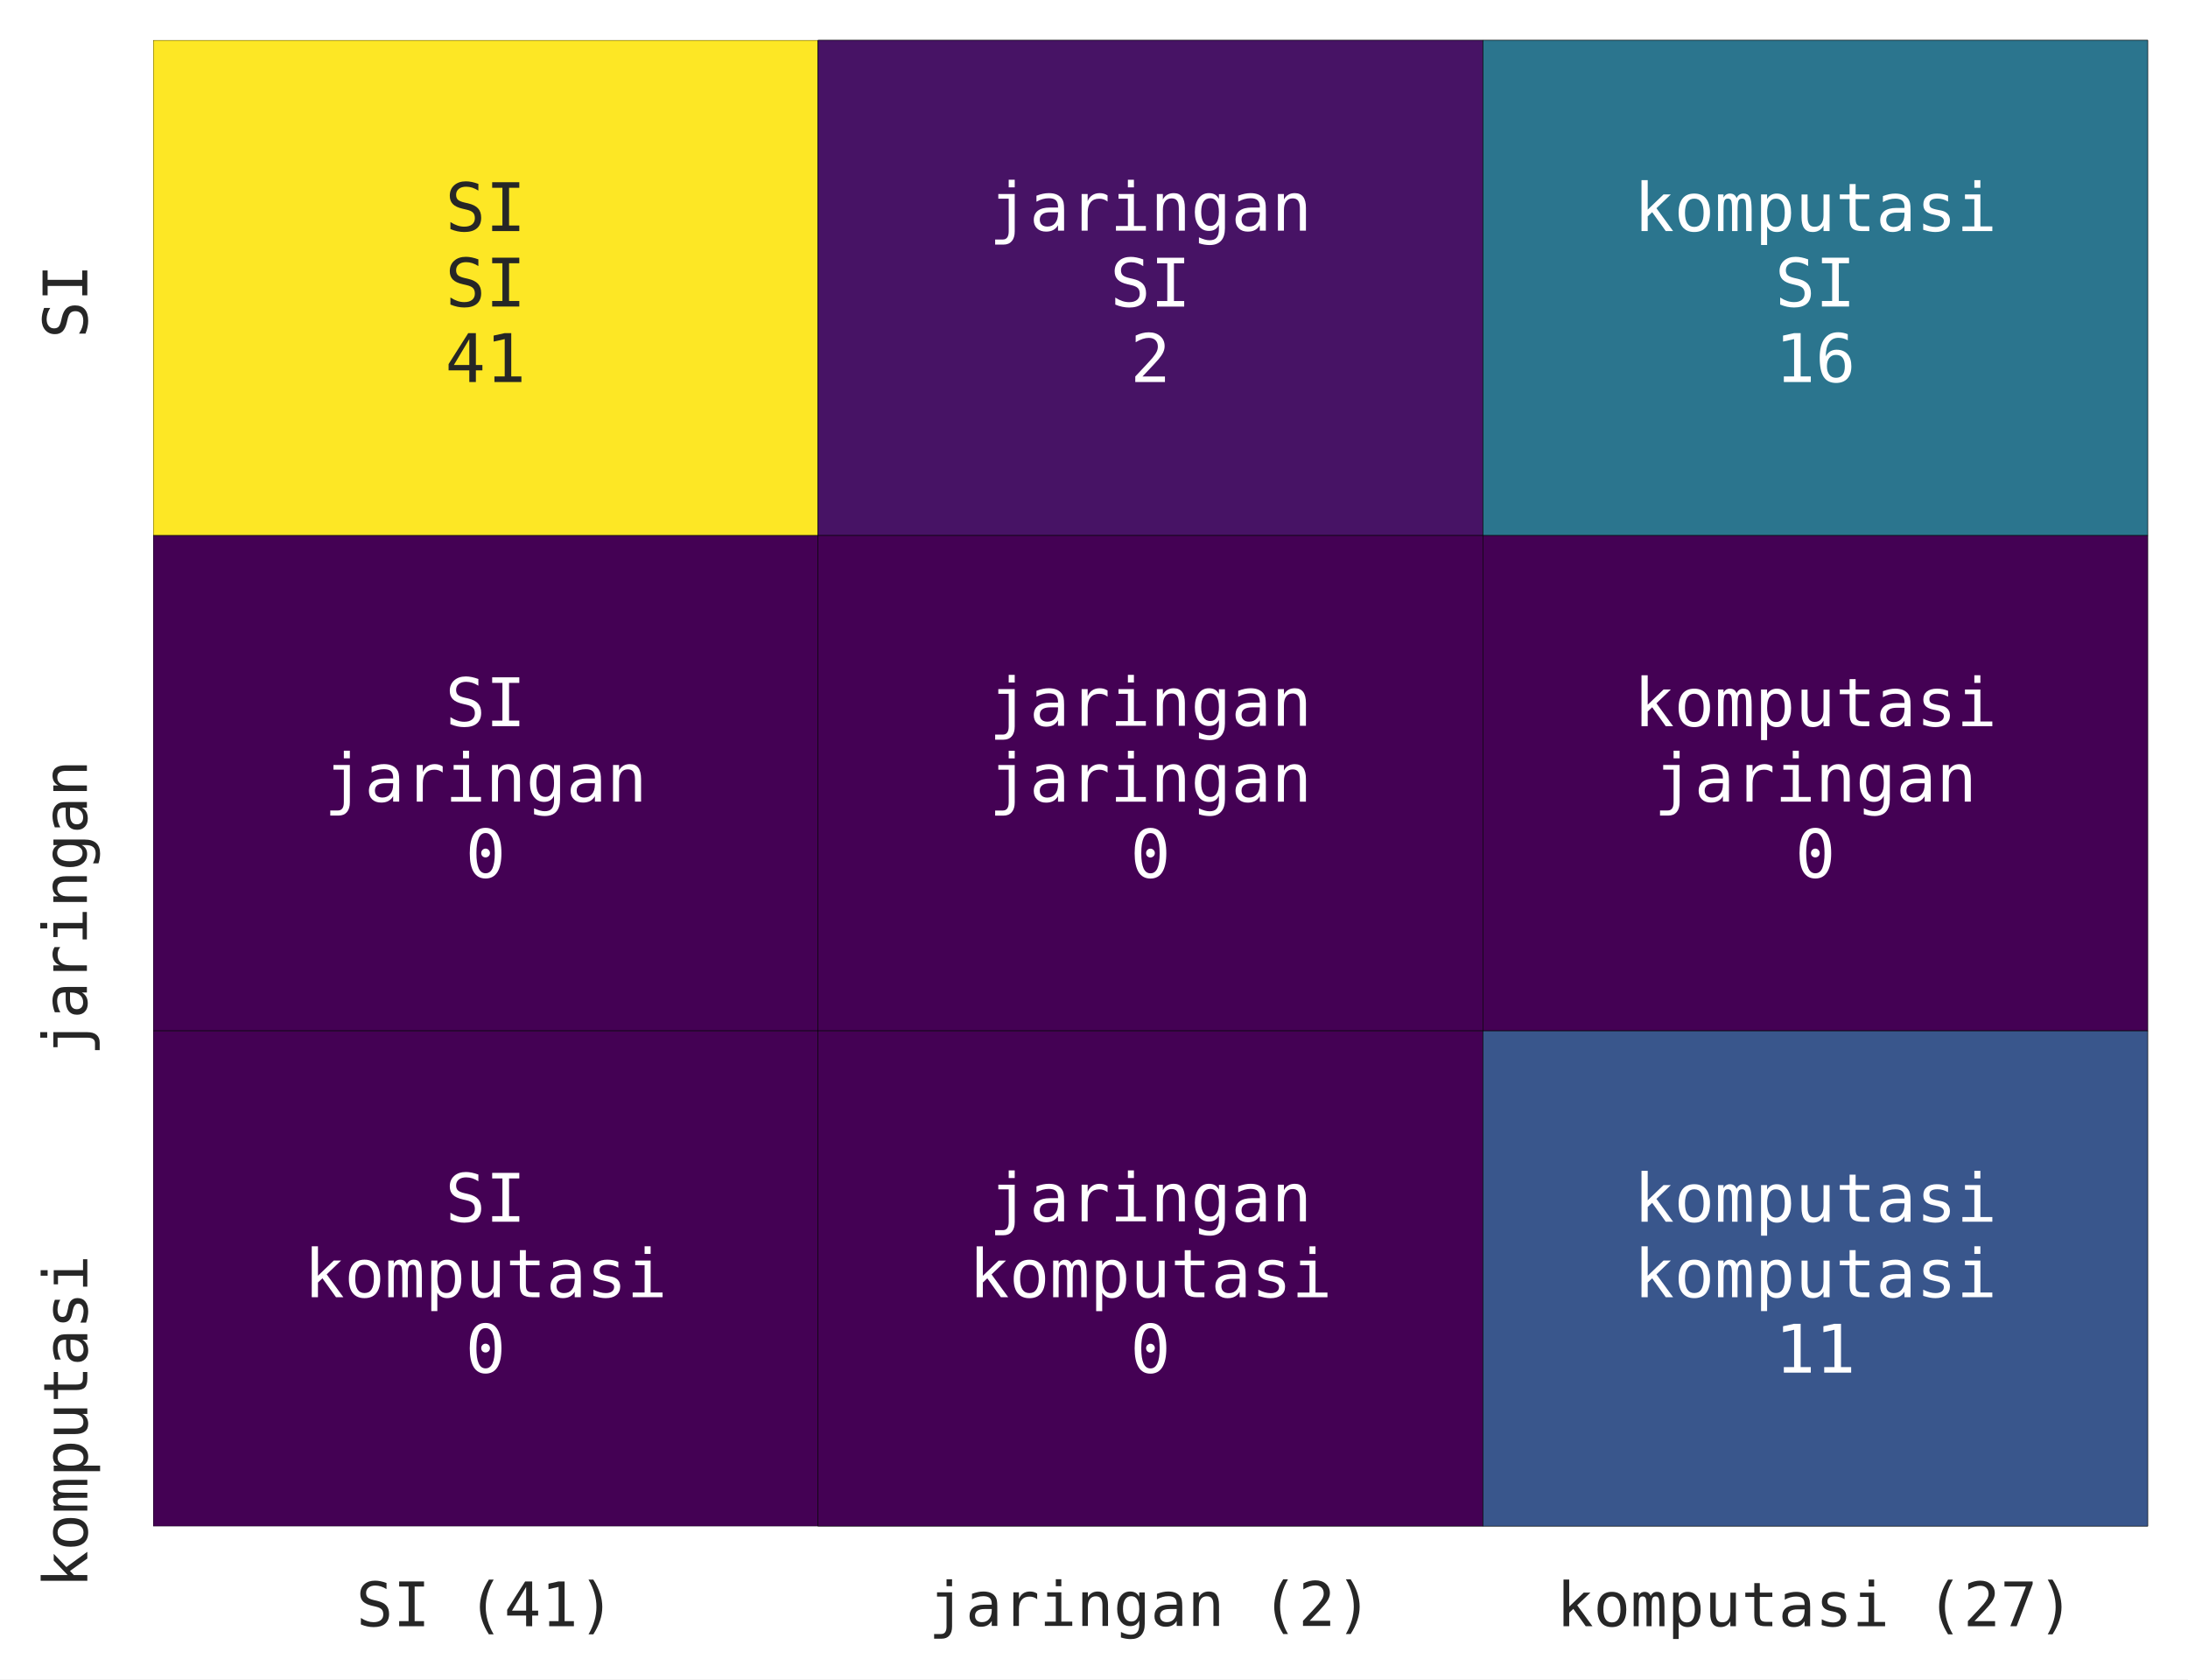
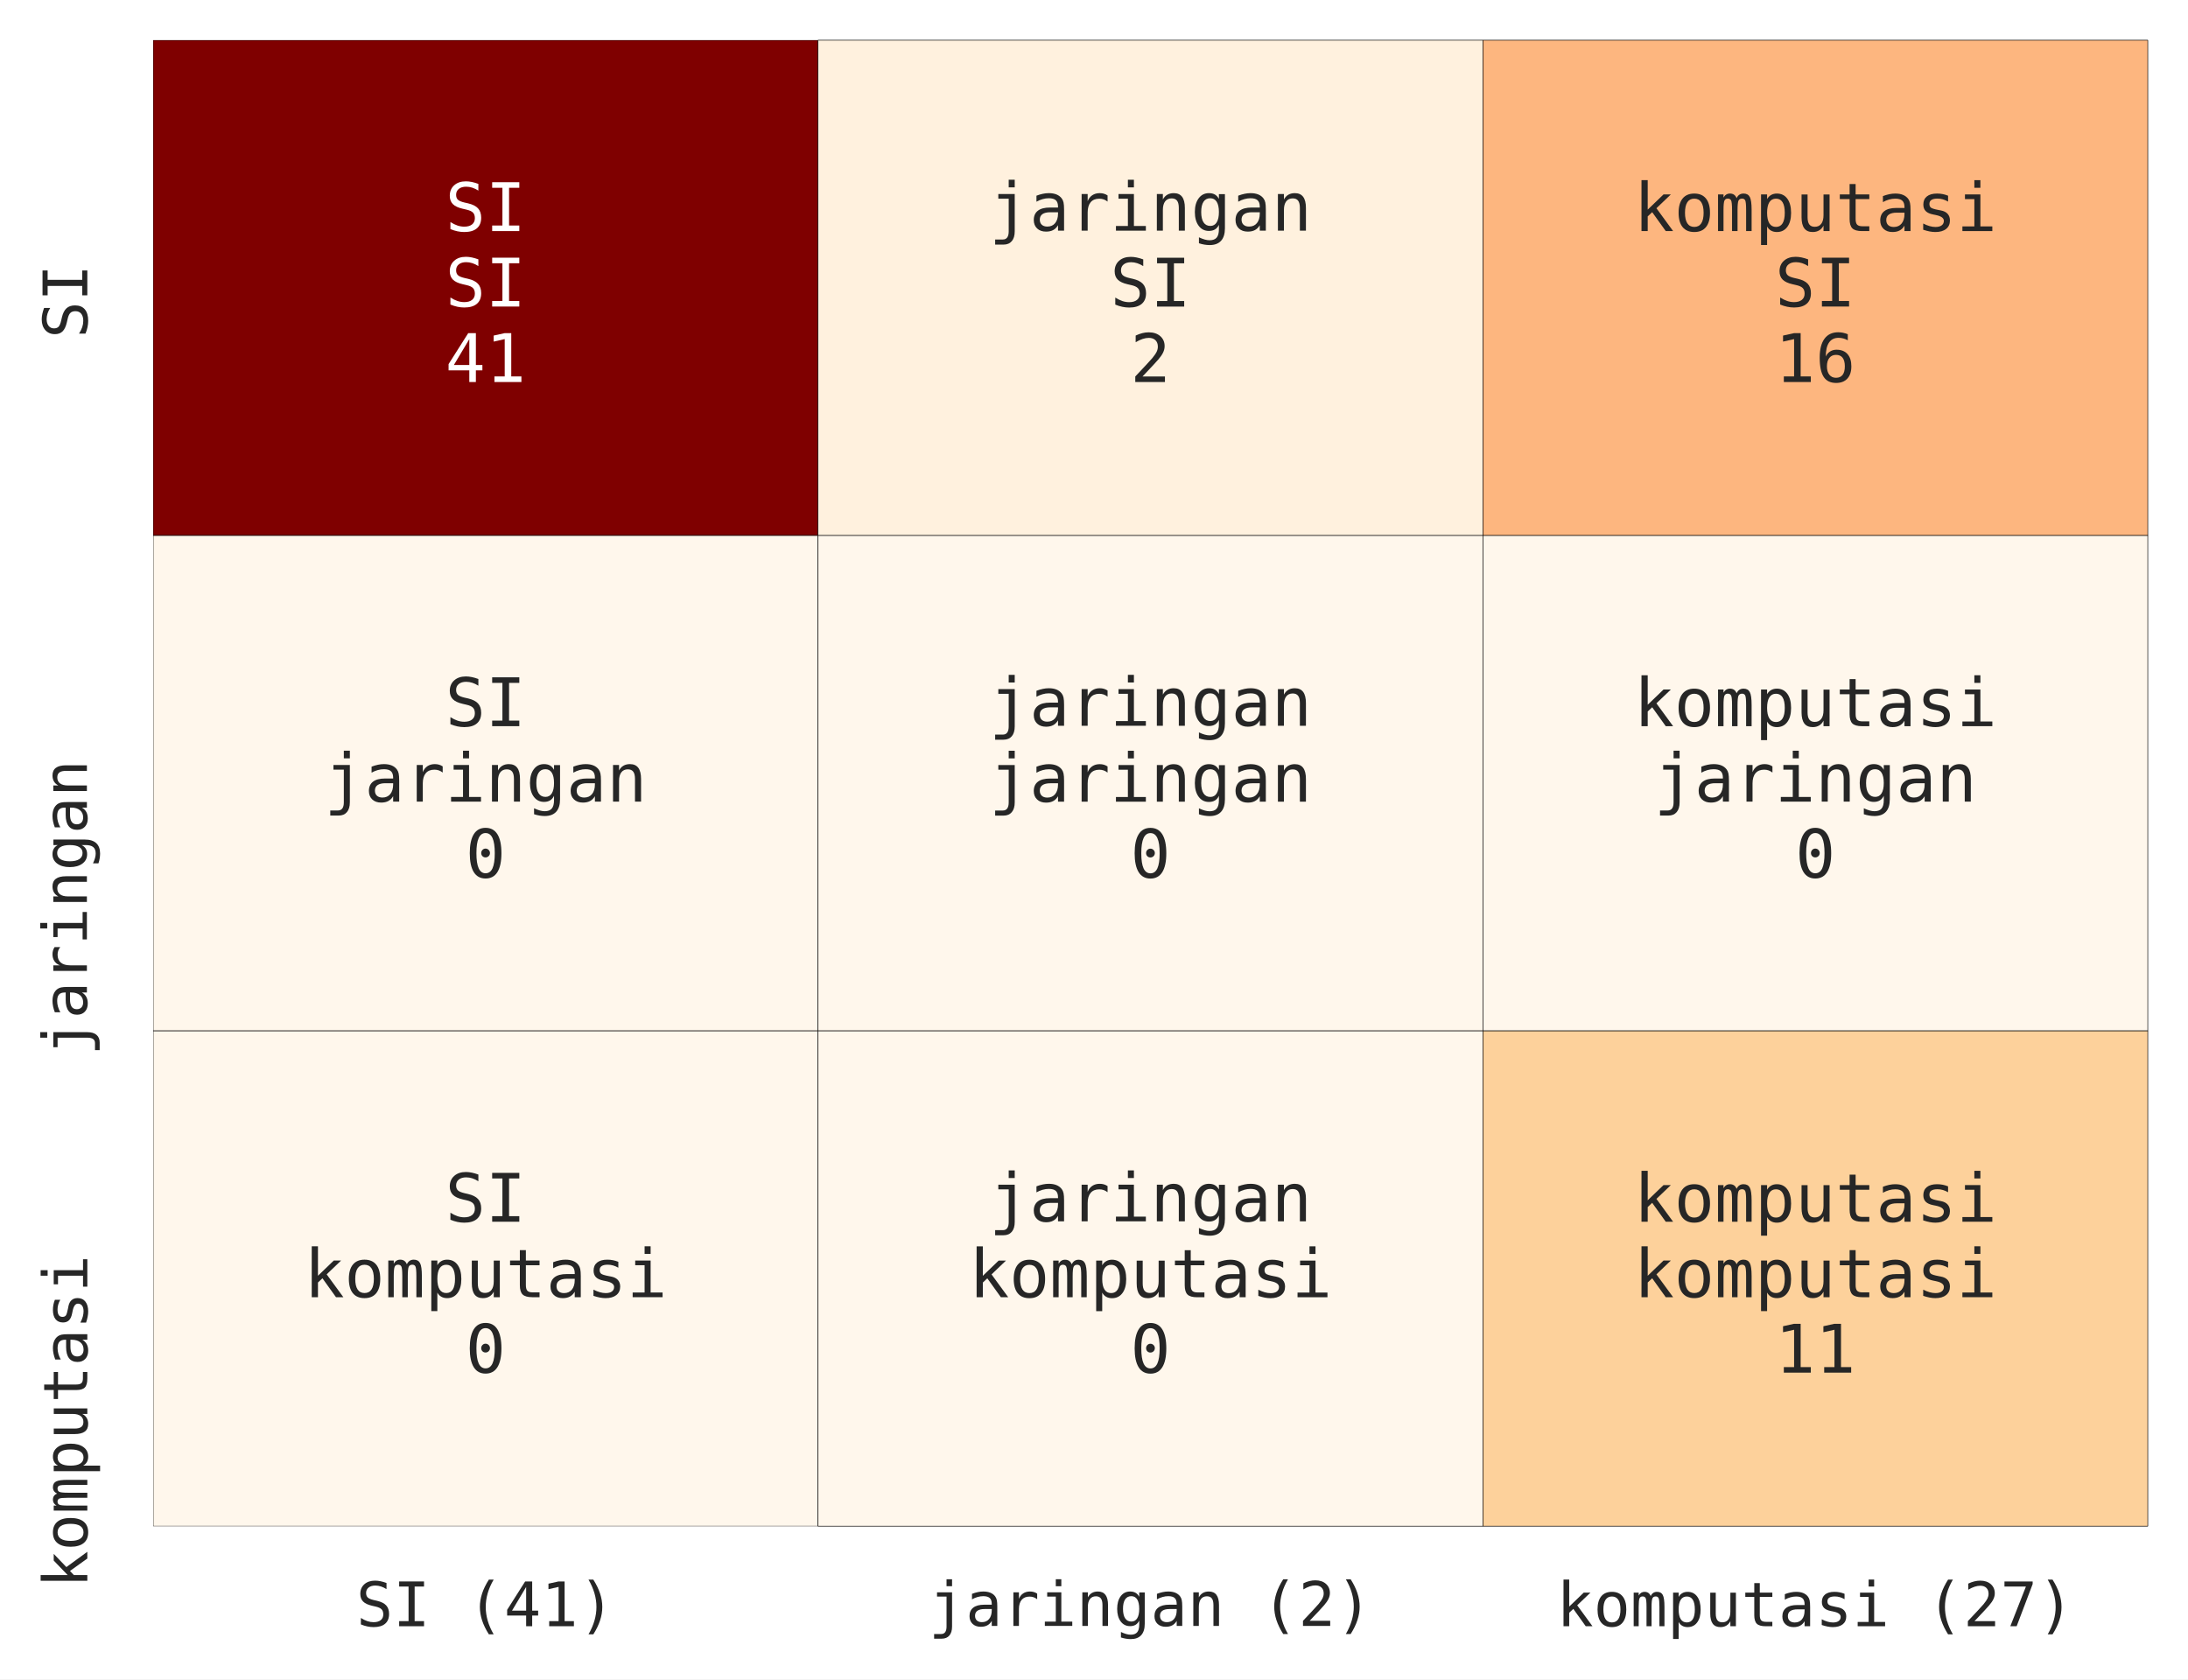
<svg xmlns="http://www.w3.org/2000/svg" xmlns:xlink="http://www.w3.org/1999/xlink" height="300.734pt" version="1.1" viewBox="0 0 391.742 300.734" width="391.742pt">
  <defs>
    <style type="text/css">*{stroke-linecap:butt;stroke-linejoin:round;}</style>
  </defs>
  <g id="figure_1">
    <g id="patch_1">
      <path d="M -0 300.734  L 391.742 300.734  L 391.742 0  L -0 0  z " style="fill:#ffffff;" />
    </g>
    <g id="axes_1">
      <g id="patch_2">
        <path d="M 27.422 273.312  L 384.542 273.312  L 384.542 7.2  L 27.422 7.2  z " style="fill:#eaeaf2;" />
      </g>
      <g id="matplotlib.axis_1">
        <g id="xtick_1">
          <g id="text_1">
            <g style="fill:#262626;" transform="translate(63.76336 291.2287)scale(0.11 -0.11)">
              <defs>
                <path d="M 49.422 70.406  L 49.422 60.406  Q 44.922 63.281 40.406 64.75  Q 35.891 66.219 31.297 66.219  Q 24.312 66.219 20.266 62.969  Q 16.219 59.719 16.219 54.203  Q 16.219 49.359 18.875 46.812  Q 21.531 44.281 28.812 42.578  L 33.984 41.406  Q 44.234 39.016 48.922 33.891  Q 53.609 28.766 53.609 19.922  Q 53.609 9.516 47.156 4.047  Q 40.719 -1.422 28.422 -1.422  Q 23.297 -1.422 18.109 -0.312  Q 12.938 0.781 7.719 2.984  L 7.719 13.484  Q 13.328 9.906 18.328 8.25  Q 23.344 6.594 28.422 6.594  Q 35.891 6.594 40.031 9.938  Q 44.188 13.281 44.188 19.281  Q 44.188 24.75 41.328 27.625  Q 38.484 30.516 31.391 32.078  L 26.125 33.297  Q 15.969 35.594 11.375 40.234  Q 6.781 44.875 6.781 52.688  Q 6.781 62.453 13.344 68.328  Q 19.922 74.219 30.812 74.219  Q 35.016 74.219 39.641 73.266  Q 44.281 72.312 49.422 70.406  z " id="DejaVuSansMono-83" />
                <path d="M 9.812 72.906  L 50.297 72.906  L 50.297 64.594  L 35.016 64.594  L 35.016 8.297  L 50.297 8.297  L 50.297 0  L 9.812 0  L 9.812 8.297  L 25.094 8.297  L 25.094 64.594  L 9.812 64.594  z " id="DejaVuSansMono-73" />
                <path id="DejaVuSansMono-32" />
                <path d="M 43.219 75.875  Q 36.719 64.75 33.516 53.688  Q 30.328 42.625 30.328 31.391  Q 30.328 20.219 33.516 9.125  Q 36.719 -1.953 43.219 -13.188  L 35.406 -13.188  Q 28.031 -1.562 24.406 9.438  Q 20.797 20.453 20.797 31.391  Q 20.797 42.281 24.406 53.312  Q 28.031 64.359 35.406 75.875  z " id="DejaVuSansMono-40" />
                <path d="M 35.891 63.922  L 12.891 25.391  L 35.891 25.391  z M 34.281 72.906  L 45.703 72.906  L 45.703 25.391  L 55.422 25.391  L 55.422 17.391  L 45.703 17.391  L 45.703 0  L 35.891 0  L 35.891 17.391  L 4.984 17.391  L 4.984 26.703  z " id="DejaVuSansMono-52" />
                <path d="M 13.188 8.297  L 28.516 8.297  L 28.516 64.016  L 12.016 60.297  L 12.016 69.281  L 28.422 72.906  L 38.281 72.906  L 38.281 8.297  L 53.422 8.297  L 53.422 0  L 13.188 0  z " id="DejaVuSansMono-49" />
                <path d="M 17 75.875  L 24.812 75.875  Q 32.172 64.359 35.781 53.312  Q 39.406 42.281 39.406 31.391  Q 39.406 20.406 35.781 9.375  Q 32.172 -1.656 24.812 -13.188  L 17 -13.188  Q 23.484 -1.859 26.688 9.219  Q 29.891 20.312 29.891 31.391  Q 29.891 42.531 26.688 53.609  Q 23.484 64.703 17 75.875  z " id="DejaVuSansMono-41" />
              </defs>
              <use xlink:href="#DejaVuSansMono-83" />
              <use x="60.205" xlink:href="#DejaVuSansMono-73" />
              <use x="120.41" xlink:href="#DejaVuSansMono-32" />
              <use x="180.615" xlink:href="#DejaVuSansMono-40" />
              <use x="240.82" xlink:href="#DejaVuSansMono-52" />
              <use x="301.025" xlink:href="#DejaVuSansMono-49" />
              <use x="361.23" xlink:href="#DejaVuSansMono-41" />
            </g>
          </g>
        </g>
        <g id="xtick_2">
          <g id="text_2">
            <g style="fill:#262626;" transform="translate(166.2475 291.1703)scale(0.11 -0.11)">
              <defs>
                <path d="M 29.297 -0.984  L 29.297 47.703  L 13.812 47.703  L 13.812 54.688  L 38.281 54.688  L 38.281 -0.984  Q 38.281 -10.5 33.906 -15.641  Q 29.547 -20.797 21.484 -20.797  L 9.078 -20.797  L 9.078 -13.188  L 20.516 -13.188  Q 24.906 -13.188 27.094 -10.125  Q 29.297 -7.078 29.297 -0.984  z M 29.297 75.984  L 38.281 75.984  L 38.281 64.594  L 29.297 64.594  z " id="DejaVuSansMono-106" />
                <path d="M 34.281 27.484  L 31.297 27.484  Q 23.438 27.484 19.453 24.719  Q 15.484 21.969 15.484 16.5  Q 15.484 11.578 18.453 8.844  Q 21.438 6.109 26.703 6.109  Q 34.125 6.109 38.375 11.25  Q 42.625 16.406 42.672 25.484  L 42.672 27.484  z M 51.703 31.203  L 51.703 0  L 42.672 0  L 42.672 8.109  Q 39.797 3.219 35.422 0.891  Q 31.062 -1.422 24.812 -1.422  Q 16.453 -1.422 11.469 3.297  Q 6.5 8.016 6.5 15.922  Q 6.5 25.047 12.625 29.781  Q 18.75 34.516 30.609 34.516  L 42.672 34.516  L 42.672 35.938  Q 42.625 42.484 39.344 45.438  Q 36.078 48.391 28.906 48.391  Q 24.312 48.391 19.625 47.062  Q 14.938 45.75 10.5 43.219  L 10.5 52.203  Q 15.484 54.109 20.047 55.047  Q 24.609 56 28.906 56  Q 35.688 56 40.5 54  Q 45.312 52 48.297 48  Q 50.141 45.562 50.922 41.969  Q 51.703 38.375 51.703 31.203  z " id="DejaVuSansMono-97" />
                <path d="M 56.391 43.406  Q 53.516 45.656 50.531 46.672  Q 47.562 47.703 44 47.703  Q 35.594 47.703 31.141 42.422  Q 26.703 37.156 26.703 27.203  L 26.703 0  L 17.672 0  L 17.672 54.688  L 26.703 54.688  L 26.703 44  Q 28.953 49.812 33.609 52.906  Q 38.281 56 44.672 56  Q 48 56 50.875 55.172  Q 53.766 54.344 56.391 52.594  z " id="DejaVuSansMono-114" />
                <path d="M 12.5 54.688  L 35.5 54.688  L 35.5 6.984  L 53.328 6.984  L 53.328 0  L 8.688 0  L 8.688 6.984  L 26.516 6.984  L 26.516 47.703  L 12.5 47.703  z M 26.516 75.984  L 35.5 75.984  L 35.5 64.594  L 26.516 64.594  z " id="DejaVuSansMono-105" />
                <path d="M 51.312 33.891  L 51.312 0  L 42.281 0  L 42.281 33.891  Q 42.281 41.266 39.688 44.719  Q 37.109 48.188 31.594 48.188  Q 25.297 48.188 21.891 43.719  Q 18.5 39.266 18.5 30.906  L 18.5 0  L 9.516 0  L 9.516 54.688  L 18.5 54.688  L 18.5 46.484  Q 20.906 51.172 25 53.578  Q 29.109 56 34.719 56  Q 43.062 56 47.188 50.5  Q 51.312 45.016 51.312 33.891  z " id="DejaVuSansMono-110" />
                <path d="M 41.891 27.781  Q 41.891 37.891 38.594 43.141  Q 35.297 48.391 29 48.391  Q 22.406 48.391 18.938 43.141  Q 15.484 37.891 15.484 27.781  Q 15.484 17.672 18.969 12.375  Q 22.469 7.078 29.109 7.078  Q 35.297 7.078 38.594 12.391  Q 41.891 17.719 41.891 27.781  z M 50.875 3.516  Q 50.875 -8.797 45.062 -15.141  Q 39.266 -21.484 27.984 -21.484  Q 24.266 -21.484 20.203 -20.797  Q 16.156 -20.125 12.109 -18.797  L 12.109 -9.906  Q 16.891 -12.156 20.797 -13.234  Q 24.703 -14.312 27.984 -14.312  Q 35.25 -14.312 38.562 -10.344  Q 41.891 -6.391 41.891 2.203  L 41.891 2.594  L 41.891 8.688  Q 39.75 4.109 36.031 1.859  Q 32.328 -0.391 27 -0.391  Q 17.438 -0.391 11.719 7.266  Q 6 14.938 6 27.781  Q 6 40.672 11.719 48.328  Q 17.438 56 27 56  Q 32.281 56 35.938 53.906  Q 39.594 51.812 41.891 47.406  L 41.891 54.5  L 50.875 54.5  z " id="DejaVuSansMono-103" />
                <path d="M 18.219 8.297  L 51.703 8.297  L 51.703 0  L 7.422 0  L 7.422 8.297  Q 16.547 17.922 23.375 25.297  Q 30.219 32.672 32.812 35.688  Q 37.703 41.656 39.406 45.344  Q 41.109 49.031 41.109 52.875  Q 41.109 58.984 37.516 62.453  Q 33.938 65.922 27.688 65.922  Q 23.25 65.922 18.359 64.312  Q 13.484 62.703 8.016 59.422  L 8.016 69.391  Q 13.031 71.781 17.891 73  Q 22.75 74.219 27.484 74.219  Q 38.188 74.219 44.703 68.531  Q 51.219 62.844 51.219 53.609  Q 51.219 48.922 49.047 44.234  Q 46.875 39.547 42 33.891  Q 39.266 30.719 34.062 25.094  Q 28.859 19.484 18.219 8.297  z " id="DejaVuSansMono-50" />
              </defs>
              <use xlink:href="#DejaVuSansMono-106" />
              <use x="60.205" xlink:href="#DejaVuSansMono-97" />
              <use x="120.41" xlink:href="#DejaVuSansMono-114" />
              <use x="180.615" xlink:href="#DejaVuSansMono-105" />
              <use x="240.82" xlink:href="#DejaVuSansMono-110" />
              <use x="301.025" xlink:href="#DejaVuSansMono-103" />
              <use x="361.23" xlink:href="#DejaVuSansMono-97" />
              <use x="421.436" xlink:href="#DejaVuSansMono-110" />
              <use x="481.641" xlink:href="#DejaVuSansMono-32" />
              <use x="541.846" xlink:href="#DejaVuSansMono-40" />
              <use x="602.051" xlink:href="#DejaVuSansMono-50" />
              <use x="662.256" xlink:href="#DejaVuSansMono-41" />
            </g>
          </g>
        </g>
        <g id="xtick_3">
          <g id="text_3">
            <g style="fill:#262626;" transform="translate(278.6652 291.2287)scale(0.11 -0.11)">
              <defs>
                <path d="M 11.531 75.984  L 20.797 75.984  L 20.797 31.984  L 44.391 54.688  L 55.328 54.688  L 33.797 34.078  L 58.688 0  L 47.703 0  L 27.484 28.219  L 20.797 21.922  L 20.797 0  L 11.531 0  z " id="DejaVuSansMono-107" />
                <path d="M 30.078 48.391  Q 23.25 48.391 19.734 43.062  Q 16.219 37.75 16.219 27.297  Q 16.219 16.891 19.734 11.547  Q 23.25 6.203 30.078 6.203  Q 36.969 6.203 40.484 11.547  Q 44 16.891 44 27.297  Q 44 37.75 40.484 43.062  Q 36.969 48.391 30.078 48.391  z M 30.078 56  Q 41.453 56 47.484 48.625  Q 53.516 41.266 53.516 27.297  Q 53.516 13.281 47.5 5.922  Q 41.5 -1.422 30.078 -1.422  Q 18.703 -1.422 12.688 5.922  Q 6.688 13.281 6.688 27.297  Q 6.688 41.266 12.688 48.625  Q 18.703 56 30.078 56  z " id="DejaVuSansMono-111" />
                <path d="M 33.016 49.125  Q 34.672 52.641 37.234 54.312  Q 39.797 56 43.406 56  Q 50 56 52.703 50.891  Q 55.422 45.797 55.422 31.688  L 55.422 0  L 47.219 0  L 47.219 31.297  Q 47.219 42.875 45.922 45.672  Q 44.625 48.484 41.219 48.484  Q 37.312 48.484 35.859 45.484  Q 34.422 42.484 34.422 31.297  L 34.422 0  L 26.219 0  L 26.219 31.297  Q 26.219 43.016 24.828 45.75  Q 23.438 48.484 19.828 48.484  Q 16.266 48.484 14.875 45.484  Q 13.484 42.484 13.484 31.297  L 13.484 0  L 5.328 0  L 5.328 54.688  L 13.484 54.688  L 13.484 50  Q 15.094 52.938 17.5 54.469  Q 19.922 56 23 56  Q 26.703 56 29.172 54.297  Q 31.641 52.594 33.016 49.125  z " id="DejaVuSansMono-109" />
                <path d="M 18.312 6.891  L 18.312 -20.797  L 9.281 -20.797  L 9.281 54.688  L 18.312 54.688  L 18.312 47.703  Q 20.562 51.766 24.297 53.875  Q 28.031 56 32.906 56  Q 42.828 56 48.469 48.328  Q 54.109 40.672 54.109 27.094  Q 54.109 13.766 48.438 6.172  Q 42.781 -1.422 32.906 -1.422  Q 27.938 -1.422 24.188 0.703  Q 20.453 2.828 18.312 6.891  z M 44.672 27.297  Q 44.672 37.75 41.375 43.062  Q 38.094 48.391 31.594 48.391  Q 25.047 48.391 21.672 43.047  Q 18.312 37.703 18.312 27.297  Q 18.312 16.938 21.672 11.562  Q 25.047 6.203 31.594 6.203  Q 38.094 6.203 41.375 11.516  Q 44.672 16.844 44.672 27.297  z " id="DejaVuSansMono-112" />
                <path d="M 9.516 20.703  L 9.516 54.594  L 18.5 54.594  L 18.5 20.703  Q 18.5 13.328 21.109 9.859  Q 23.734 6.391 29.203 6.391  Q 35.547 6.391 38.906 10.859  Q 42.281 15.328 42.281 23.688  L 42.281 54.594  L 51.312 54.594  L 51.312 0  L 42.281 0  L 42.281 8.203  Q 39.891 3.469 35.766 1.016  Q 31.641 -1.422 26.125 -1.422  Q 17.719 -1.422 13.609 4.078  Q 9.516 9.578 9.516 20.703  z " id="DejaVuSansMono-117" />
                <path d="M 29.984 70.219  L 29.984 54.688  L 50.391 54.688  L 50.391 47.703  L 29.984 47.703  L 29.984 18.016  Q 29.984 11.969 32.281 9.562  Q 34.578 7.172 40.281 7.172  L 50.391 7.172  L 50.391 0  L 39.406 0  Q 29.297 0 25.141 4.047  Q 21 8.109 21 18.016  L 21 47.703  L 6.391 47.703  L 6.391 54.688  L 21 54.688  L 21 70.219  z " id="DejaVuSansMono-116" />
                <path d="M 47.516 52.781  L 47.516 44  Q 43.656 46.234 39.75 47.359  Q 35.844 48.484 31.781 48.484  Q 25.688 48.484 22.672 46.5  Q 19.672 44.531 19.672 40.484  Q 19.672 36.812 21.922 35  Q 24.172 33.203 33.109 31.5  L 36.719 30.812  Q 43.406 29.547 46.844 25.734  Q 50.297 21.922 50.297 15.828  Q 50.297 7.719 44.531 3.141  Q 38.766 -1.422 28.516 -1.422  Q 24.469 -1.422 20.016 -0.562  Q 15.578 0.297 10.406 2  L 10.406 11.281  Q 15.438 8.688 20.016 7.391  Q 24.609 6.109 28.719 6.109  Q 34.672 6.109 37.938 8.516  Q 41.219 10.938 41.219 15.281  Q 41.219 21.531 29.25 23.922  L 28.859 24.031  L 25.484 24.703  Q 17.719 26.219 14.156 29.812  Q 10.594 33.406 10.594 39.594  Q 10.594 47.469 15.906 51.734  Q 21.234 56 31.109 56  Q 35.5 56 39.547 55.188  Q 43.609 54.391 47.516 52.781  z " id="DejaVuSansMono-115" />
                <path d="M 6.781 72.906  L 52.688 72.906  L 52.688 68.703  L 26.609 0  L 16.312 0  L 41.703 64.594  L 6.781 64.594  z " id="DejaVuSansMono-55" />
              </defs>
              <use xlink:href="#DejaVuSansMono-107" />
              <use x="60.205" xlink:href="#DejaVuSansMono-111" />
              <use x="120.41" xlink:href="#DejaVuSansMono-109" />
              <use x="180.615" xlink:href="#DejaVuSansMono-112" />
              <use x="240.82" xlink:href="#DejaVuSansMono-117" />
              <use x="301.025" xlink:href="#DejaVuSansMono-116" />
              <use x="361.23" xlink:href="#DejaVuSansMono-97" />
              <use x="421.436" xlink:href="#DejaVuSansMono-115" />
              <use x="481.641" xlink:href="#DejaVuSansMono-105" />
              <use x="541.846" xlink:href="#DejaVuSansMono-32" />
              <use x="602.051" xlink:href="#DejaVuSansMono-40" />
              <use x="662.256" xlink:href="#DejaVuSansMono-50" />
              <use x="722.461" xlink:href="#DejaVuSansMono-55" />
              <use x="782.666" xlink:href="#DejaVuSansMono-41" />
            </g>
          </g>
        </g>
      </g>
      <g id="matplotlib.axis_2">
        <g id="ytick_1">
          <g id="text_4">
            <g style="fill:#262626;" transform="translate(15.63391 60.58833)rotate(-90)scale(0.11 -0.11)">
              <use xlink:href="#DejaVuSansMono-83" />
              <use x="60.205" xlink:href="#DejaVuSansMono-73" />
            </g>
          </g>
        </g>
        <g id="ytick_2">
          <g id="text_5">
            <g style="fill:#262626;" transform="translate(15.55828 189.0556)rotate(-90)scale(0.11 -0.11)">
              <use xlink:href="#DejaVuSansMono-106" />
              <use x="60.205" xlink:href="#DejaVuSansMono-97" />
              <use x="120.41" xlink:href="#DejaVuSansMono-114" />
              <use x="180.615" xlink:href="#DejaVuSansMono-105" />
              <use x="240.82" xlink:href="#DejaVuSansMono-110" />
              <use x="301.025" xlink:href="#DejaVuSansMono-103" />
              <use x="361.23" xlink:href="#DejaVuSansMono-97" />
              <use x="421.436" xlink:href="#DejaVuSansMono-110" />
            </g>
          </g>
        </g>
        <g id="ytick_3">
          <g id="text_6">
            <g style="fill:#262626;" transform="translate(15.63391 284.3527)rotate(-90)scale(0.11 -0.11)">
              <use xlink:href="#DejaVuSansMono-107" />
              <use x="60.205" xlink:href="#DejaVuSansMono-111" />
              <use x="120.41" xlink:href="#DejaVuSansMono-109" />
              <use x="180.615" xlink:href="#DejaVuSansMono-112" />
              <use x="240.82" xlink:href="#DejaVuSansMono-117" />
              <use x="301.025" xlink:href="#DejaVuSansMono-116" />
              <use x="361.23" xlink:href="#DejaVuSansMono-97" />
              <use x="421.436" xlink:href="#DejaVuSansMono-115" />
              <use x="481.641" xlink:href="#DejaVuSansMono-105" />
            </g>
          </g>
        </g>
      </g>
      <g id="QuadMesh_1">
-         <path clip-path="url(#p64d2ca9a37)" d="M 27.422 7.2  L 146.462 7.2  L 146.462 95.904  L 27.422 95.904  L 27.422 7.2  " style="fill:#fde725;stroke:#000000;stroke-width:0.1;" />
-         <path clip-path="url(#p64d2ca9a37)" d="M 146.462 7.2  L 265.502 7.2  L 265.502 95.904  L 146.462 95.904  L 146.462 7.2  " style="fill:#471365;stroke:#000000;stroke-width:0.1;" />
-         <path clip-path="url(#p64d2ca9a37)" d="M 265.502 7.2  L 384.542 7.2  L 384.542 95.904  L 265.502 95.904  L 265.502 7.2  " style="fill:#2b758e;stroke:#000000;stroke-width:0.1;" />
-         <path clip-path="url(#p64d2ca9a37)" d="M 27.422 95.904  L 146.462 95.904  L 146.462 184.608  L 27.422 184.608  L 27.422 95.904  " style="fill:#440154;stroke:#000000;stroke-width:0.1;" />
-         <path clip-path="url(#p64d2ca9a37)" d="M 146.462 95.904  L 265.502 95.904  L 265.502 184.608  L 146.462 184.608  L 146.462 95.904  " style="fill:#440154;stroke:#000000;stroke-width:0.1;" />
-         <path clip-path="url(#p64d2ca9a37)" d="M 265.502 95.904  L 384.542 95.904  L 384.542 184.608  L 265.502 184.608  L 265.502 95.904  " style="fill:#440154;stroke:#000000;stroke-width:0.1;" />
-         <path clip-path="url(#p64d2ca9a37)" d="M 27.422 184.608  L 146.462 184.608  L 146.462 273.312  L 27.422 273.312  L 27.422 184.608  " style="fill:#440154;stroke:#000000;stroke-width:0.1;" />
-         <path clip-path="url(#p64d2ca9a37)" d="M 146.462 184.608  L 265.502 184.608  L 265.502 273.312  L 146.462 273.312  L 146.462 184.608  " style="fill:#440154;stroke:#000000;stroke-width:0.1;" />
-         <path clip-path="url(#p64d2ca9a37)" d="M 265.502 184.608  L 384.542 184.608  L 384.542 273.312  L 265.502 273.312  L 265.502 184.608  " style="fill:#39568c;stroke:#000000;stroke-width:0.1;" />
+         <path clip-path="url(#p3eead4b7b9)" d="M 27.422 7.2  L 146.462 7.2  L 146.462 95.904  L 27.422 95.904  L 27.422 7.2  " style="fill:#7f0000;stroke:#000000;stroke-width:0.1;" />
+         <path clip-path="url(#p3eead4b7b9)" d="M 146.462 7.2  L 265.502 7.2  L 265.502 95.904  L 146.462 95.904  L 146.462 7.2  " style="fill:#fff1de;stroke:#000000;stroke-width:0.1;" />
+         <path clip-path="url(#p3eead4b7b9)" d="M 265.502 7.2  L 384.542 7.2  L 384.542 95.904  L 265.502 95.904  L 265.502 7.2  " style="fill:#fdb67f;stroke:#000000;stroke-width:0.1;" />
+         <path clip-path="url(#p3eead4b7b9)" d="M 27.422 95.904  L 146.462 95.904  L 146.462 184.608  L 27.422 184.608  L 27.422 95.904  " style="fill:#fff7ec;stroke:#000000;stroke-width:0.1;" />
+         <path clip-path="url(#p3eead4b7b9)" d="M 146.462 95.904  L 265.502 95.904  L 265.502 184.608  L 146.462 184.608  L 146.462 95.904  " style="fill:#fff7ec;stroke:#000000;stroke-width:0.1;" />
+         <path clip-path="url(#p3eead4b7b9)" d="M 265.502 95.904  L 384.542 95.904  L 384.542 184.608  L 265.502 184.608  L 265.502 95.904  " style="fill:#fff7ec;stroke:#000000;stroke-width:0.1;" />
+         <path clip-path="url(#p3eead4b7b9)" d="M 27.422 184.608  L 146.462 184.608  L 146.462 273.312  L 27.422 273.312  L 27.422 184.608  " style="fill:#fff7ec;stroke:#000000;stroke-width:0.1;" />
+         <path clip-path="url(#p3eead4b7b9)" d="M 146.462 184.608  L 265.502 184.608  L 265.502 273.312  L 146.462 273.312  L 146.462 184.608  " style="fill:#fff7ec;stroke:#000000;stroke-width:0.1;" />
+         <path clip-path="url(#p3eead4b7b9)" d="M 265.502 184.608  L 384.542 184.608  L 384.542 273.312  L 265.502 273.312  L 265.502 184.608  " style="fill:#fdd19b;stroke:#000000;stroke-width:0.1;" />
      </g>
      <g id="text_7">
-         <g style="fill:#262626;" transform="translate(79.71719 41.38125)scale(0.12 -0.12)">
-           <use xlink:href="#DejaVuSansMono-83" />
-           <use x="60.205" xlink:href="#DejaVuSansMono-73" />
-         </g>
-         <g style="fill:#262626;" transform="translate(79.71719 54.89513)scale(0.12 -0.12)">
-           <use xlink:href="#DejaVuSansMono-83" />
-           <use x="60.205" xlink:href="#DejaVuSansMono-73" />
-         </g>
-         <g style="fill:#262626;" transform="translate(79.71719 68.409)scale(0.12 -0.12)">
+         <g style="fill:#ffffff;" transform="translate(79.71719 41.38125)scale(0.12 -0.12)">
+           <use xlink:href="#DejaVuSansMono-83" />
+           <use x="60.205" xlink:href="#DejaVuSansMono-73" />
+         </g>
+         <g style="fill:#ffffff;" transform="translate(79.71719 54.89513)scale(0.12 -0.12)">
+           <use xlink:href="#DejaVuSansMono-83" />
+           <use x="60.205" xlink:href="#DejaVuSansMono-73" />
+         </g>
+         <g style="fill:#ffffff;" transform="translate(79.71719 68.409)scale(0.12 -0.12)">
          <use xlink:href="#DejaVuSansMono-52" />
          <use x="60.205" xlink:href="#DejaVuSansMono-49" />
        </g>
      </g>
      <g id="text_8">
-         <g style="fill:#ffffff;" transform="translate(177.0841 41.30812)scale(0.12 -0.12)">
-           <use xlink:href="#DejaVuSansMono-106" />
-           <use x="60.205" xlink:href="#DejaVuSansMono-97" />
-           <use x="120.41" xlink:href="#DejaVuSansMono-114" />
-           <use x="180.615" xlink:href="#DejaVuSansMono-105" />
-           <use x="240.82" xlink:href="#DejaVuSansMono-110" />
-           <use x="301.025" xlink:href="#DejaVuSansMono-103" />
-           <use x="361.23" xlink:href="#DejaVuSansMono-97" />
-           <use x="421.436" xlink:href="#DejaVuSansMono-110" />
-         </g>
-         <g style="fill:#ffffff;" transform="translate(198.7572 54.9045)scale(0.12 -0.12)">
-           <use xlink:href="#DejaVuSansMono-83" />
-           <use x="60.205" xlink:href="#DejaVuSansMono-73" />
-         </g>
-         <g style="fill:#ffffff;" transform="translate(202.3694 68.41837)scale(0.12 -0.12)">
+         <g style="fill:#262626;" transform="translate(177.0841 41.30812)scale(0.12 -0.12)">
+           <use xlink:href="#DejaVuSansMono-106" />
+           <use x="60.205" xlink:href="#DejaVuSansMono-97" />
+           <use x="120.41" xlink:href="#DejaVuSansMono-114" />
+           <use x="180.615" xlink:href="#DejaVuSansMono-105" />
+           <use x="240.82" xlink:href="#DejaVuSansMono-110" />
+           <use x="301.025" xlink:href="#DejaVuSansMono-103" />
+           <use x="361.23" xlink:href="#DejaVuSansMono-97" />
+           <use x="421.436" xlink:href="#DejaVuSansMono-110" />
+         </g>
+         <g style="fill:#262626;" transform="translate(198.7572 54.9045)scale(0.12 -0.12)">
+           <use xlink:href="#DejaVuSansMono-83" />
+           <use x="60.205" xlink:href="#DejaVuSansMono-73" />
+         </g>
+         <g style="fill:#262626;" transform="translate(202.3694 68.41837)scale(0.12 -0.12)">
          <use xlink:href="#DejaVuSansMono-50" />
        </g>
      </g>
      <g id="text_9">
-         <g style="fill:#ffffff;" transform="translate(292.5119 41.38125)scale(0.12 -0.12)">
-           <use xlink:href="#DejaVuSansMono-107" />
-           <use x="60.205" xlink:href="#DejaVuSansMono-111" />
-           <use x="120.41" xlink:href="#DejaVuSansMono-109" />
-           <use x="180.615" xlink:href="#DejaVuSansMono-112" />
-           <use x="240.82" xlink:href="#DejaVuSansMono-117" />
-           <use x="301.025" xlink:href="#DejaVuSansMono-116" />
-           <use x="361.23" xlink:href="#DejaVuSansMono-97" />
-           <use x="421.436" xlink:href="#DejaVuSansMono-115" />
-           <use x="481.641" xlink:href="#DejaVuSansMono-105" />
-         </g>
-         <g style="fill:#ffffff;" transform="translate(317.7972 54.89513)scale(0.12 -0.12)">
-           <use xlink:href="#DejaVuSansMono-83" />
-           <use x="60.205" xlink:href="#DejaVuSansMono-73" />
-         </g>
-         <g style="fill:#ffffff;" transform="translate(317.7972 68.409)scale(0.12 -0.12)">
+         <g style="fill:#262626;" transform="translate(292.5119 41.38125)scale(0.12 -0.12)">
+           <use xlink:href="#DejaVuSansMono-107" />
+           <use x="60.205" xlink:href="#DejaVuSansMono-111" />
+           <use x="120.41" xlink:href="#DejaVuSansMono-109" />
+           <use x="180.615" xlink:href="#DejaVuSansMono-112" />
+           <use x="240.82" xlink:href="#DejaVuSansMono-117" />
+           <use x="301.025" xlink:href="#DejaVuSansMono-116" />
+           <use x="361.23" xlink:href="#DejaVuSansMono-97" />
+           <use x="421.436" xlink:href="#DejaVuSansMono-115" />
+           <use x="481.641" xlink:href="#DejaVuSansMono-105" />
+         </g>
+         <g style="fill:#262626;" transform="translate(317.7972 54.89513)scale(0.12 -0.12)">
+           <use xlink:href="#DejaVuSansMono-83" />
+           <use x="60.205" xlink:href="#DejaVuSansMono-73" />
+         </g>
+         <g style="fill:#262626;" transform="translate(317.7972 68.409)scale(0.12 -0.12)">
          <defs>
            <path d="M 48.391 71.297  L 48.391 62.203  Q 45.312 64.016 41.844 64.969  Q 38.375 65.922 34.625 65.922  Q 25.25 65.922 20.406 58.859  Q 15.578 51.812 15.578 38.094  Q 17.922 42.969 22.062 45.578  Q 26.219 48.188 31.594 48.188  Q 42.141 48.188 47.922 41.719  Q 53.719 35.25 53.719 23.391  Q 53.719 11.578 47.75 5.078  Q 41.797 -1.422 31 -1.422  Q 18.312 -1.422 12.406 7.688  Q 6.5 16.797 6.5 36.375  Q 6.5 54.828 13.594 64.516  Q 20.703 74.219 34.188 74.219  Q 37.797 74.219 41.406 73.453  Q 45.016 72.703 48.391 71.297  z M 30.812 40.484  Q 24.516 40.484 20.891 35.938  Q 17.281 31.391 17.281 23.391  Q 17.281 15.375 20.891 10.828  Q 24.516 6.297 30.812 6.297  Q 37.359 6.297 40.672 10.609  Q 44 14.938 44 23.391  Q 44 31.891 40.672 36.188  Q 37.359 40.484 30.812 40.484  z " id="DejaVuSansMono-54" />
          </defs>
          <use xlink:href="#DejaVuSansMono-49" />
          <use x="60.205" xlink:href="#DejaVuSansMono-54" />
        </g>
      </g>
      <g id="text_10">
-         <g style="fill:#ffffff;" transform="translate(79.71719 130.044)scale(0.12 -0.12)">
-           <use xlink:href="#DejaVuSansMono-83" />
-           <use x="60.205" xlink:href="#DejaVuSansMono-73" />
-         </g>
-         <g style="fill:#ffffff;" transform="translate(58.04406 143.5579)scale(0.12 -0.12)">
-           <use xlink:href="#DejaVuSansMono-106" />
-           <use x="60.205" xlink:href="#DejaVuSansMono-97" />
-           <use x="120.41" xlink:href="#DejaVuSansMono-114" />
-           <use x="180.615" xlink:href="#DejaVuSansMono-105" />
-           <use x="240.82" xlink:href="#DejaVuSansMono-110" />
-           <use x="301.025" xlink:href="#DejaVuSansMono-103" />
-           <use x="361.23" xlink:href="#DejaVuSansMono-97" />
-           <use x="421.436" xlink:href="#DejaVuSansMono-110" />
-         </g>
-         <g style="fill:#ffffff;" transform="translate(83.32937 157.1542)scale(0.12 -0.12)">
+         <g style="fill:#262626;" transform="translate(79.71719 130.044)scale(0.12 -0.12)">
+           <use xlink:href="#DejaVuSansMono-83" />
+           <use x="60.205" xlink:href="#DejaVuSansMono-73" />
+         </g>
+         <g style="fill:#262626;" transform="translate(58.04406 143.5579)scale(0.12 -0.12)">
+           <use xlink:href="#DejaVuSansMono-106" />
+           <use x="60.205" xlink:href="#DejaVuSansMono-97" />
+           <use x="120.41" xlink:href="#DejaVuSansMono-114" />
+           <use x="180.615" xlink:href="#DejaVuSansMono-105" />
+           <use x="240.82" xlink:href="#DejaVuSansMono-110" />
+           <use x="301.025" xlink:href="#DejaVuSansMono-103" />
+           <use x="361.23" xlink:href="#DejaVuSansMono-97" />
+           <use x="421.436" xlink:href="#DejaVuSansMono-110" />
+         </g>
+         <g style="fill:#262626;" transform="translate(83.32937 157.1542)scale(0.12 -0.12)">
          <defs>
            <path d="M 23.578 36.625  Q 23.578 39.312 25.453 41.266  Q 27.344 43.219 29.984 43.219  Q 32.719 43.219 34.672 41.266  Q 36.625 39.312 36.625 36.625  Q 36.625 33.891 34.688 31.984  Q 32.766 30.078 29.984 30.078  Q 27.25 30.078 25.406 31.938  Q 23.578 33.797 23.578 36.625  z M 30.078 66.406  Q 23.188 66.406 19.797 58.984  Q 16.406 51.562 16.406 36.375  Q 16.406 21.234 19.797 13.812  Q 23.188 6.391 30.078 6.391  Q 37.016 6.391 40.406 13.812  Q 43.797 21.234 43.797 36.375  Q 43.797 51.562 40.406 58.984  Q 37.016 66.406 30.078 66.406  z M 30.078 74.219  Q 41.75 74.219 47.734 64.641  Q 53.719 55.078 53.719 36.375  Q 53.719 17.719 47.734 8.141  Q 41.75 -1.422 30.078 -1.422  Q 18.406 -1.422 12.453 8.141  Q 6.5 17.719 6.5 36.375  Q 6.5 55.078 12.453 64.641  Q 18.406 74.219 30.078 74.219  z " id="DejaVuSansMono-48" />
          </defs>
          <use xlink:href="#DejaVuSansMono-48" />
        </g>
      </g>
      <g id="text_11">
-         <g style="fill:#ffffff;" transform="translate(177.0841 129.9709)scale(0.12 -0.12)">
-           <use xlink:href="#DejaVuSansMono-106" />
-           <use x="60.205" xlink:href="#DejaVuSansMono-97" />
-           <use x="120.41" xlink:href="#DejaVuSansMono-114" />
-           <use x="180.615" xlink:href="#DejaVuSansMono-105" />
-           <use x="240.82" xlink:href="#DejaVuSansMono-110" />
-           <use x="301.025" xlink:href="#DejaVuSansMono-103" />
-           <use x="361.23" xlink:href="#DejaVuSansMono-97" />
-           <use x="421.436" xlink:href="#DejaVuSansMono-110" />
-         </g>
-         <g style="fill:#ffffff;" transform="translate(177.0841 143.5673)scale(0.12 -0.12)">
-           <use xlink:href="#DejaVuSansMono-106" />
-           <use x="60.205" xlink:href="#DejaVuSansMono-97" />
-           <use x="120.41" xlink:href="#DejaVuSansMono-114" />
-           <use x="180.615" xlink:href="#DejaVuSansMono-105" />
-           <use x="240.82" xlink:href="#DejaVuSansMono-110" />
-           <use x="301.025" xlink:href="#DejaVuSansMono-103" />
-           <use x="361.23" xlink:href="#DejaVuSansMono-97" />
-           <use x="421.436" xlink:href="#DejaVuSansMono-110" />
-         </g>
-         <g style="fill:#ffffff;" transform="translate(202.3694 157.1636)scale(0.12 -0.12)">
+         <g style="fill:#262626;" transform="translate(177.0841 129.9709)scale(0.12 -0.12)">
+           <use xlink:href="#DejaVuSansMono-106" />
+           <use x="60.205" xlink:href="#DejaVuSansMono-97" />
+           <use x="120.41" xlink:href="#DejaVuSansMono-114" />
+           <use x="180.615" xlink:href="#DejaVuSansMono-105" />
+           <use x="240.82" xlink:href="#DejaVuSansMono-110" />
+           <use x="301.025" xlink:href="#DejaVuSansMono-103" />
+           <use x="361.23" xlink:href="#DejaVuSansMono-97" />
+           <use x="421.436" xlink:href="#DejaVuSansMono-110" />
+         </g>
+         <g style="fill:#262626;" transform="translate(177.0841 143.5673)scale(0.12 -0.12)">
+           <use xlink:href="#DejaVuSansMono-106" />
+           <use x="60.205" xlink:href="#DejaVuSansMono-97" />
+           <use x="120.41" xlink:href="#DejaVuSansMono-114" />
+           <use x="180.615" xlink:href="#DejaVuSansMono-105" />
+           <use x="240.82" xlink:href="#DejaVuSansMono-110" />
+           <use x="301.025" xlink:href="#DejaVuSansMono-103" />
+           <use x="361.23" xlink:href="#DejaVuSansMono-97" />
+           <use x="421.436" xlink:href="#DejaVuSansMono-110" />
+         </g>
+         <g style="fill:#262626;" transform="translate(202.3694 157.1636)scale(0.12 -0.12)">
          <use xlink:href="#DejaVuSansMono-48" />
        </g>
      </g>
      <g id="text_12">
-         <g style="fill:#ffffff;" transform="translate(292.5119 130.044)scale(0.12 -0.12)">
-           <use xlink:href="#DejaVuSansMono-107" />
-           <use x="60.205" xlink:href="#DejaVuSansMono-111" />
-           <use x="120.41" xlink:href="#DejaVuSansMono-109" />
-           <use x="180.615" xlink:href="#DejaVuSansMono-112" />
-           <use x="240.82" xlink:href="#DejaVuSansMono-117" />
-           <use x="301.025" xlink:href="#DejaVuSansMono-116" />
-           <use x="361.23" xlink:href="#DejaVuSansMono-97" />
-           <use x="421.436" xlink:href="#DejaVuSansMono-115" />
-           <use x="481.641" xlink:href="#DejaVuSansMono-105" />
-         </g>
-         <g style="fill:#ffffff;" transform="translate(296.1241 143.5579)scale(0.12 -0.12)">
-           <use xlink:href="#DejaVuSansMono-106" />
-           <use x="60.205" xlink:href="#DejaVuSansMono-97" />
-           <use x="120.41" xlink:href="#DejaVuSansMono-114" />
-           <use x="180.615" xlink:href="#DejaVuSansMono-105" />
-           <use x="240.82" xlink:href="#DejaVuSansMono-110" />
-           <use x="301.025" xlink:href="#DejaVuSansMono-103" />
-           <use x="361.23" xlink:href="#DejaVuSansMono-97" />
-           <use x="421.436" xlink:href="#DejaVuSansMono-110" />
-         </g>
-         <g style="fill:#ffffff;" transform="translate(321.4094 157.1542)scale(0.12 -0.12)">
+         <g style="fill:#262626;" transform="translate(292.5119 130.044)scale(0.12 -0.12)">
+           <use xlink:href="#DejaVuSansMono-107" />
+           <use x="60.205" xlink:href="#DejaVuSansMono-111" />
+           <use x="120.41" xlink:href="#DejaVuSansMono-109" />
+           <use x="180.615" xlink:href="#DejaVuSansMono-112" />
+           <use x="240.82" xlink:href="#DejaVuSansMono-117" />
+           <use x="301.025" xlink:href="#DejaVuSansMono-116" />
+           <use x="361.23" xlink:href="#DejaVuSansMono-97" />
+           <use x="421.436" xlink:href="#DejaVuSansMono-115" />
+           <use x="481.641" xlink:href="#DejaVuSansMono-105" />
+         </g>
+         <g style="fill:#262626;" transform="translate(296.1241 143.5579)scale(0.12 -0.12)">
+           <use xlink:href="#DejaVuSansMono-106" />
+           <use x="60.205" xlink:href="#DejaVuSansMono-97" />
+           <use x="120.41" xlink:href="#DejaVuSansMono-114" />
+           <use x="180.615" xlink:href="#DejaVuSansMono-105" />
+           <use x="240.82" xlink:href="#DejaVuSansMono-110" />
+           <use x="301.025" xlink:href="#DejaVuSansMono-103" />
+           <use x="361.23" xlink:href="#DejaVuSansMono-97" />
+           <use x="421.436" xlink:href="#DejaVuSansMono-110" />
+         </g>
+         <g style="fill:#262626;" transform="translate(321.4094 157.1542)scale(0.12 -0.12)">
          <use xlink:href="#DejaVuSansMono-48" />
        </g>
      </g>
      <g id="text_13">
-         <g style="fill:#ffffff;" transform="translate(79.71719 218.7893)scale(0.12 -0.12)">
-           <use xlink:href="#DejaVuSansMono-83" />
-           <use x="60.205" xlink:href="#DejaVuSansMono-73" />
-         </g>
-         <g style="fill:#ffffff;" transform="translate(54.43187 232.3031)scale(0.12 -0.12)">
-           <use xlink:href="#DejaVuSansMono-107" />
-           <use x="60.205" xlink:href="#DejaVuSansMono-111" />
-           <use x="120.41" xlink:href="#DejaVuSansMono-109" />
-           <use x="180.615" xlink:href="#DejaVuSansMono-112" />
-           <use x="240.82" xlink:href="#DejaVuSansMono-117" />
-           <use x="301.025" xlink:href="#DejaVuSansMono-116" />
-           <use x="361.23" xlink:href="#DejaVuSansMono-97" />
-           <use x="421.436" xlink:href="#DejaVuSansMono-115" />
-           <use x="481.641" xlink:href="#DejaVuSansMono-105" />
-         </g>
-         <g style="fill:#ffffff;" transform="translate(83.32937 245.817)scale(0.12 -0.12)">
+         <g style="fill:#262626;" transform="translate(79.71719 218.7893)scale(0.12 -0.12)">
+           <use xlink:href="#DejaVuSansMono-83" />
+           <use x="60.205" xlink:href="#DejaVuSansMono-73" />
+         </g>
+         <g style="fill:#262626;" transform="translate(54.43187 232.3031)scale(0.12 -0.12)">
+           <use xlink:href="#DejaVuSansMono-107" />
+           <use x="60.205" xlink:href="#DejaVuSansMono-111" />
+           <use x="120.41" xlink:href="#DejaVuSansMono-109" />
+           <use x="180.615" xlink:href="#DejaVuSansMono-112" />
+           <use x="240.82" xlink:href="#DejaVuSansMono-117" />
+           <use x="301.025" xlink:href="#DejaVuSansMono-116" />
+           <use x="361.23" xlink:href="#DejaVuSansMono-97" />
+           <use x="421.436" xlink:href="#DejaVuSansMono-115" />
+           <use x="481.641" xlink:href="#DejaVuSansMono-105" />
+         </g>
+         <g style="fill:#262626;" transform="translate(83.32937 245.817)scale(0.12 -0.12)">
          <use xlink:href="#DejaVuSansMono-48" />
        </g>
      </g>
      <g id="text_14">
-         <g style="fill:#ffffff;" transform="translate(177.0841 218.7161)scale(0.12 -0.12)">
-           <use xlink:href="#DejaVuSansMono-106" />
-           <use x="60.205" xlink:href="#DejaVuSansMono-97" />
-           <use x="120.41" xlink:href="#DejaVuSansMono-114" />
-           <use x="180.615" xlink:href="#DejaVuSansMono-105" />
-           <use x="240.82" xlink:href="#DejaVuSansMono-110" />
-           <use x="301.025" xlink:href="#DejaVuSansMono-103" />
-           <use x="361.23" xlink:href="#DejaVuSansMono-97" />
-           <use x="421.436" xlink:href="#DejaVuSansMono-110" />
-         </g>
-         <g style="fill:#ffffff;" transform="translate(173.4719 232.3125)scale(0.12 -0.12)">
-           <use xlink:href="#DejaVuSansMono-107" />
-           <use x="60.205" xlink:href="#DejaVuSansMono-111" />
-           <use x="120.41" xlink:href="#DejaVuSansMono-109" />
-           <use x="180.615" xlink:href="#DejaVuSansMono-112" />
-           <use x="240.82" xlink:href="#DejaVuSansMono-117" />
-           <use x="301.025" xlink:href="#DejaVuSansMono-116" />
-           <use x="361.23" xlink:href="#DejaVuSansMono-97" />
-           <use x="421.436" xlink:href="#DejaVuSansMono-115" />
-           <use x="481.641" xlink:href="#DejaVuSansMono-105" />
-         </g>
-         <g style="fill:#ffffff;" transform="translate(202.3694 245.8264)scale(0.12 -0.12)">
+         <g style="fill:#262626;" transform="translate(177.0841 218.7161)scale(0.12 -0.12)">
+           <use xlink:href="#DejaVuSansMono-106" />
+           <use x="60.205" xlink:href="#DejaVuSansMono-97" />
+           <use x="120.41" xlink:href="#DejaVuSansMono-114" />
+           <use x="180.615" xlink:href="#DejaVuSansMono-105" />
+           <use x="240.82" xlink:href="#DejaVuSansMono-110" />
+           <use x="301.025" xlink:href="#DejaVuSansMono-103" />
+           <use x="361.23" xlink:href="#DejaVuSansMono-97" />
+           <use x="421.436" xlink:href="#DejaVuSansMono-110" />
+         </g>
+         <g style="fill:#262626;" transform="translate(173.4719 232.3125)scale(0.12 -0.12)">
+           <use xlink:href="#DejaVuSansMono-107" />
+           <use x="60.205" xlink:href="#DejaVuSansMono-111" />
+           <use x="120.41" xlink:href="#DejaVuSansMono-109" />
+           <use x="180.615" xlink:href="#DejaVuSansMono-112" />
+           <use x="240.82" xlink:href="#DejaVuSansMono-117" />
+           <use x="301.025" xlink:href="#DejaVuSansMono-116" />
+           <use x="361.23" xlink:href="#DejaVuSansMono-97" />
+           <use x="421.436" xlink:href="#DejaVuSansMono-115" />
+           <use x="481.641" xlink:href="#DejaVuSansMono-105" />
+         </g>
+         <g style="fill:#262626;" transform="translate(202.3694 245.8264)scale(0.12 -0.12)">
          <use xlink:href="#DejaVuSansMono-48" />
        </g>
      </g>
      <g id="text_15">
-         <g style="fill:#ffffff;" transform="translate(292.5119 218.7893)scale(0.12 -0.12)">
-           <use xlink:href="#DejaVuSansMono-107" />
-           <use x="60.205" xlink:href="#DejaVuSansMono-111" />
-           <use x="120.41" xlink:href="#DejaVuSansMono-109" />
-           <use x="180.615" xlink:href="#DejaVuSansMono-112" />
-           <use x="240.82" xlink:href="#DejaVuSansMono-117" />
-           <use x="301.025" xlink:href="#DejaVuSansMono-116" />
-           <use x="361.23" xlink:href="#DejaVuSansMono-97" />
-           <use x="421.436" xlink:href="#DejaVuSansMono-115" />
-           <use x="481.641" xlink:href="#DejaVuSansMono-105" />
-         </g>
-         <g style="fill:#ffffff;" transform="translate(292.5119 232.3031)scale(0.12 -0.12)">
-           <use xlink:href="#DejaVuSansMono-107" />
-           <use x="60.205" xlink:href="#DejaVuSansMono-111" />
-           <use x="120.41" xlink:href="#DejaVuSansMono-109" />
-           <use x="180.615" xlink:href="#DejaVuSansMono-112" />
-           <use x="240.82" xlink:href="#DejaVuSansMono-117" />
-           <use x="301.025" xlink:href="#DejaVuSansMono-116" />
-           <use x="361.23" xlink:href="#DejaVuSansMono-97" />
-           <use x="421.436" xlink:href="#DejaVuSansMono-115" />
-           <use x="481.641" xlink:href="#DejaVuSansMono-105" />
-         </g>
-         <g style="fill:#ffffff;" transform="translate(317.7972 245.817)scale(0.12 -0.12)">
+         <g style="fill:#262626;" transform="translate(292.5119 218.7893)scale(0.12 -0.12)">
+           <use xlink:href="#DejaVuSansMono-107" />
+           <use x="60.205" xlink:href="#DejaVuSansMono-111" />
+           <use x="120.41" xlink:href="#DejaVuSansMono-109" />
+           <use x="180.615" xlink:href="#DejaVuSansMono-112" />
+           <use x="240.82" xlink:href="#DejaVuSansMono-117" />
+           <use x="301.025" xlink:href="#DejaVuSansMono-116" />
+           <use x="361.23" xlink:href="#DejaVuSansMono-97" />
+           <use x="421.436" xlink:href="#DejaVuSansMono-115" />
+           <use x="481.641" xlink:href="#DejaVuSansMono-105" />
+         </g>
+         <g style="fill:#262626;" transform="translate(292.5119 232.3031)scale(0.12 -0.12)">
+           <use xlink:href="#DejaVuSansMono-107" />
+           <use x="60.205" xlink:href="#DejaVuSansMono-111" />
+           <use x="120.41" xlink:href="#DejaVuSansMono-109" />
+           <use x="180.615" xlink:href="#DejaVuSansMono-112" />
+           <use x="240.82" xlink:href="#DejaVuSansMono-117" />
+           <use x="301.025" xlink:href="#DejaVuSansMono-116" />
+           <use x="361.23" xlink:href="#DejaVuSansMono-97" />
+           <use x="421.436" xlink:href="#DejaVuSansMono-115" />
+           <use x="481.641" xlink:href="#DejaVuSansMono-105" />
+         </g>
+         <g style="fill:#262626;" transform="translate(317.7972 245.817)scale(0.12 -0.12)">
          <use xlink:href="#DejaVuSansMono-49" />
          <use x="60.205" xlink:href="#DejaVuSansMono-49" />
        </g>
      </g>
    </g>
  </g>
  <defs>
-     <clipPath id="p64d2ca9a37">
+     <clipPath id="p3eead4b7b9">
      <rect height="266.112" width="357.12" x="27.422" y="7.2" />
    </clipPath>
  </defs>
</svg>
